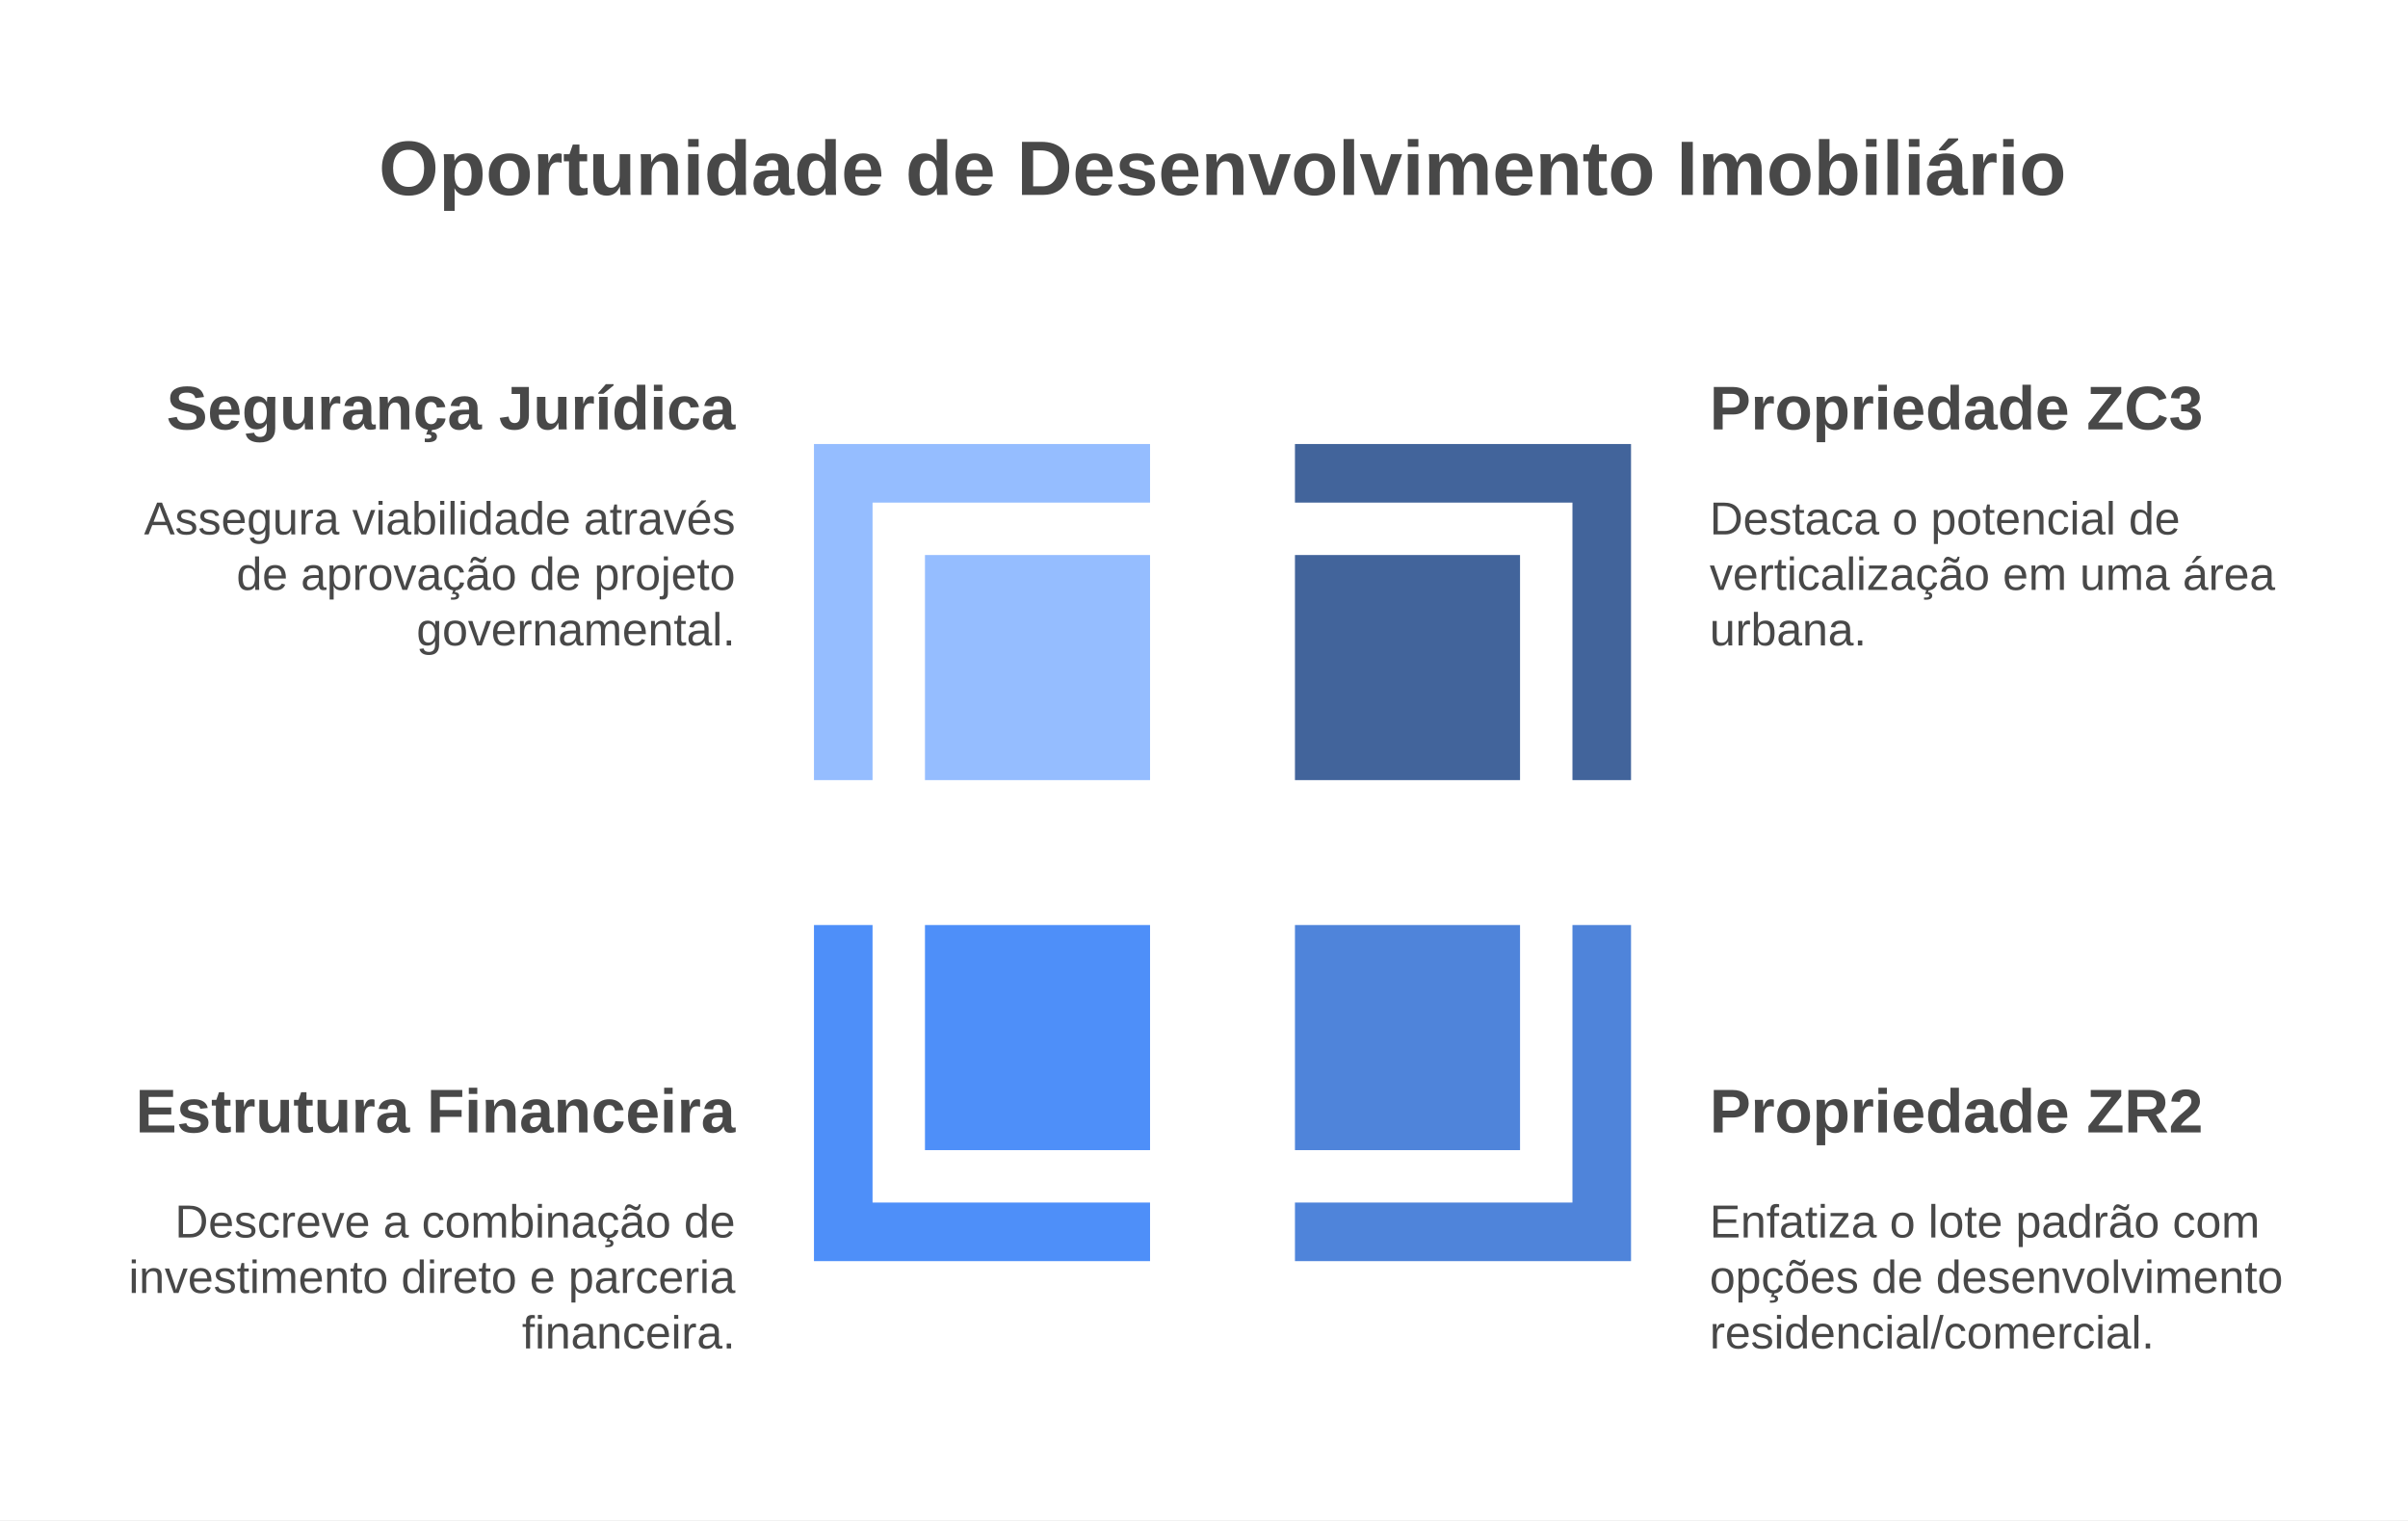
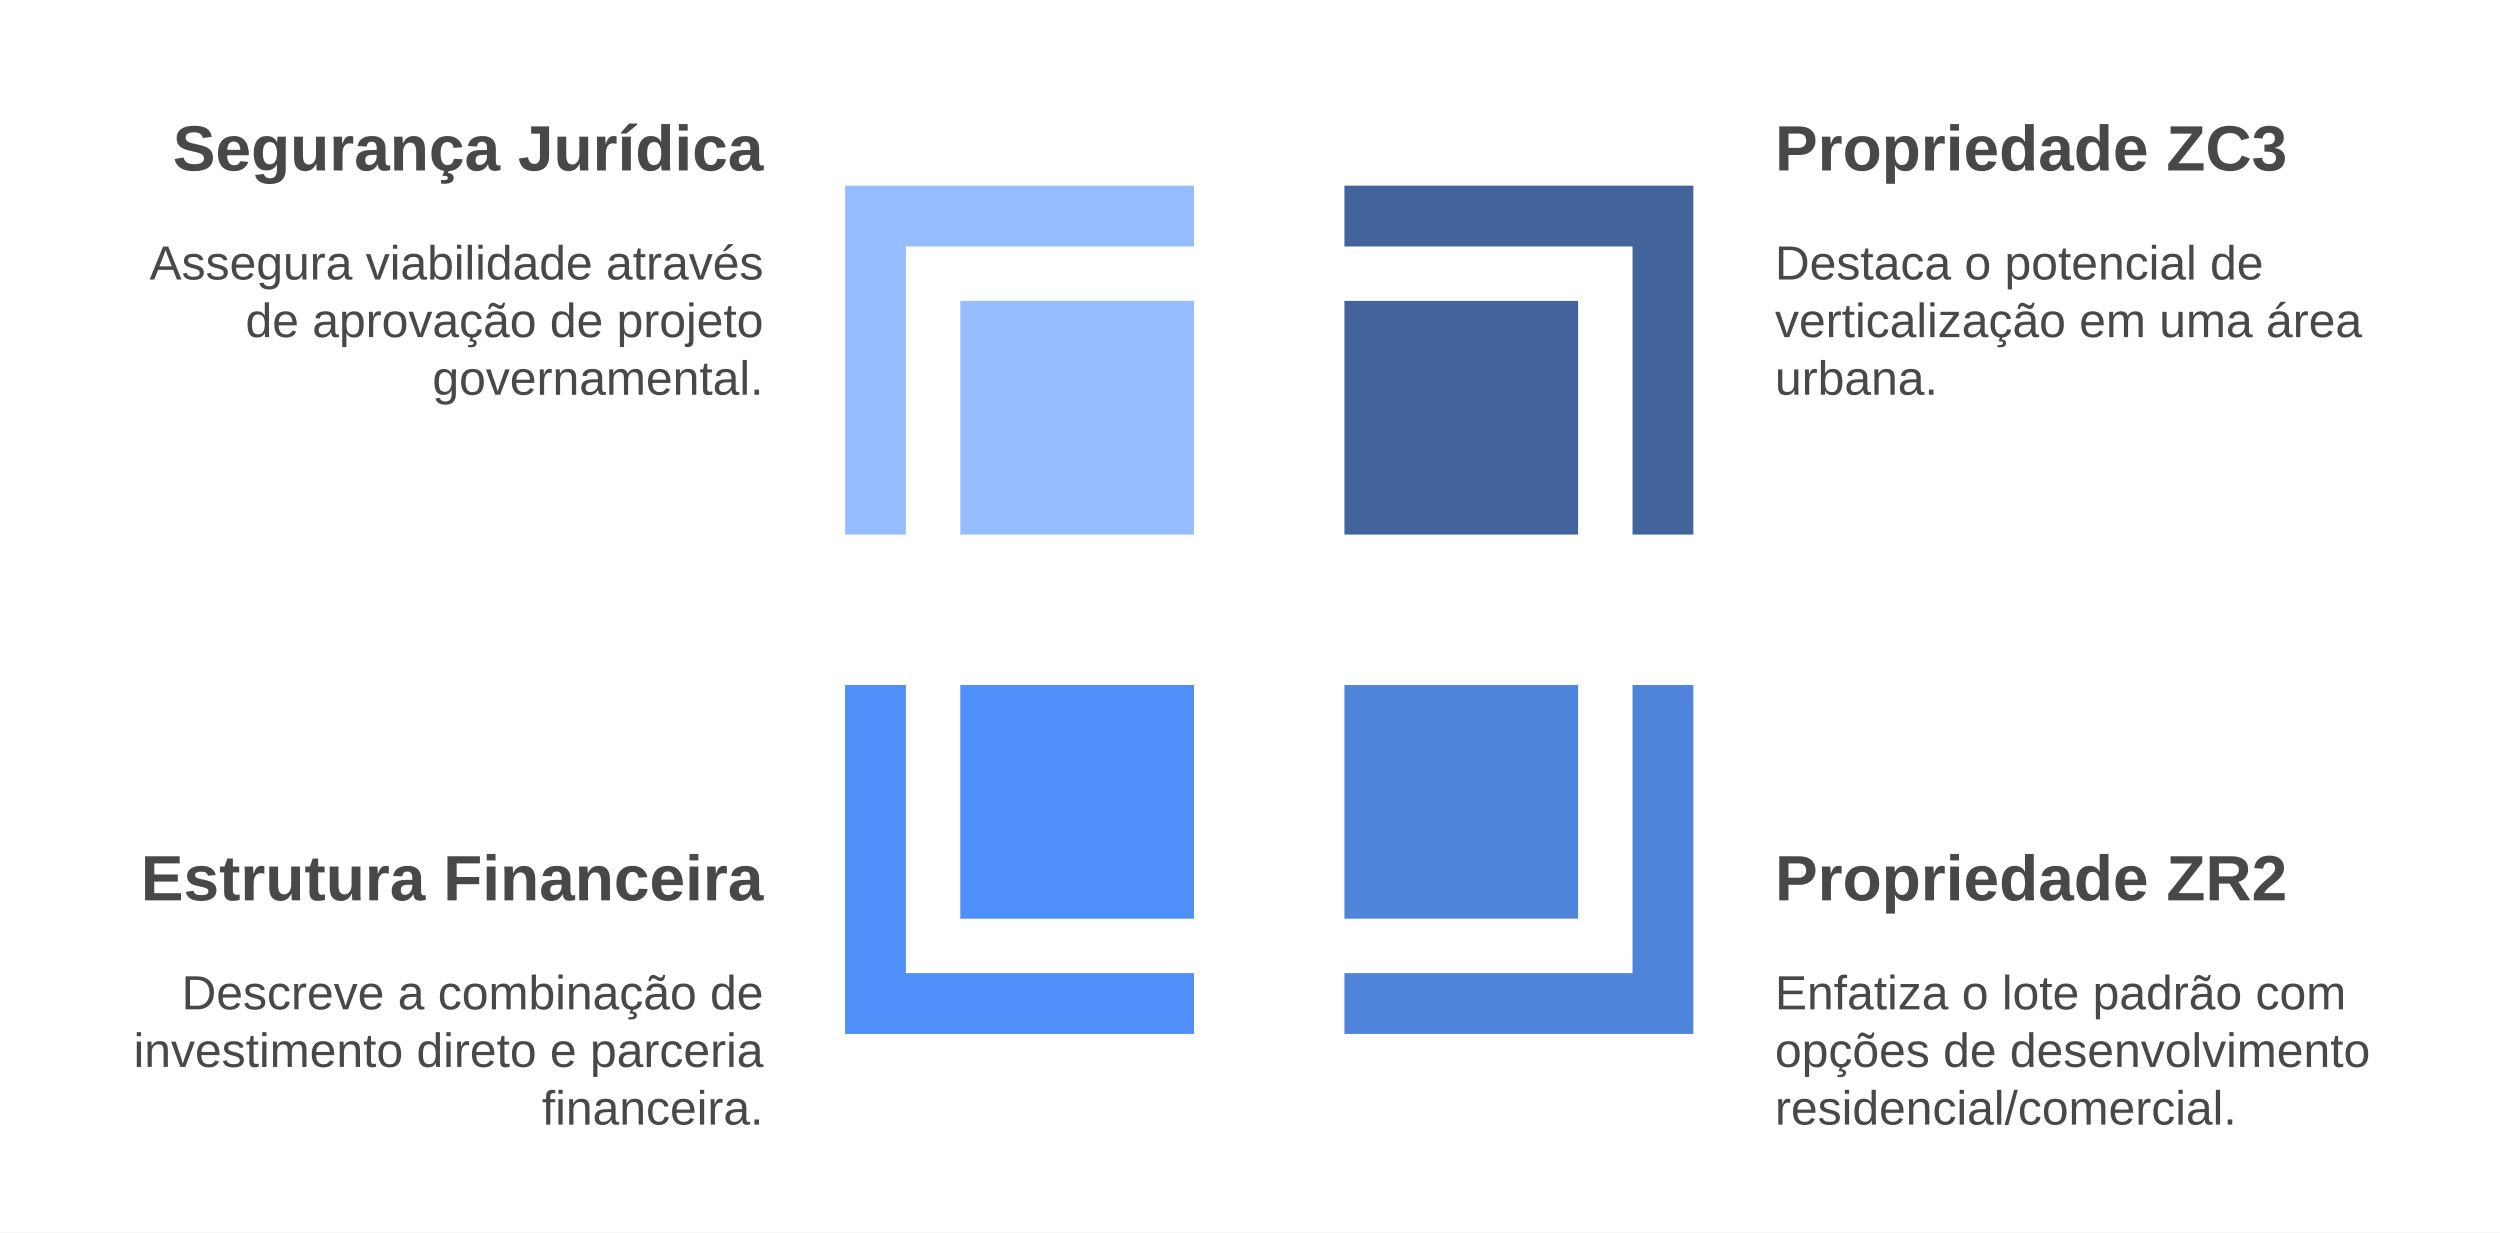
- <svg xmlns="http://www.w3.org/2000/svg" width="781" height="493" viewBox="0 0 781 493" style="fill:none;stroke:none;fill-rule:evenodd;clip-rule:evenodd;stroke-linecap:round;stroke-linejoin:round;stroke-miterlimit:1.5;" version="1.1">
+ <svg xmlns="http://www.w3.org/2000/svg" width="781" height="385" viewBox="0 0 781 385" style="fill:none;stroke:none;fill-rule:evenodd;clip-rule:evenodd;stroke-linecap:round;stroke-linejoin:round;stroke-miterlimit:1.5;" version="1.1">
  <style id="fontImports" />
-   <rect id="" x="0" y="0" width="781" height="493" style="fill: #ffffff;" />
+   <rect id="" x="0" y="0" width="781" height="385" style="fill: #ffffff;" />
  <g id="items" style="isolation: isolate">
    <g id="blend" style="mix-blend-mode:normal">
-       <g id="g-root-tf_1d1qz9pve0jyh-fill" data-item-order="-383760" transform="translate(-9.5, -9.5)">
+       <g id="g-root-tf_1d1qz9pve0jyh-fill" data-item-order="-299520" transform="translate(-9.5, -9.5)">
        <g id="tf_1d1qz9pve0jyh-fill" stroke="none" fill="#ffffff">
          <g>
-             <path d="M 10 10L 790 10L 790 502L 10 502Z" />
-           </g>
-         </g>
-       </g>
-       <g id="g-root-4.Rectangle_sy_1ut0wlpvek7wg-fill" data-item-order="-69688" transform="translate(290.5, 170.5)">
+             <path d="M 10 10L 790 10L 790 394L 10 394Z" />
+           </g>
+         </g>
+       </g>
+       <g id="g-root-4.Rectangle_sy_1ut0wlpvek7wg-fill" data-item-order="-69688" transform="translate(290.5, 84.5)">
        <g id="4.Rectangle_sy_1ut0wlpvek7wg-fill" stroke="none" fill="#95bdff">
          <g>
            <path d="M 10 10L 82 10L 82 82L 10 82Z" />
          </g>
        </g>
      </g>
-       <g id="g-root-4.cu_sy_1hi6vbhvek6bl-fill" data-item-order="-69686" transform="translate(254.5, 134.5)">
+       <g id="g-root-4.cu_sy_1hi6vbhvek6bl-fill" data-item-order="-69686" transform="translate(254.5, 48.5)">
        <g id="4.cu_sy_1hi6vbhvek6bl-fill" stroke="none" fill="#95bdff">
          <g>
            <path d="M 10 10L 118 10L 118 28L 28 28L 28 118L 10 118L 10 10Z" />
          </g>
        </g>
      </g>
-       <g id="g-root-3.Rectangle_sy_1qf2tqlvek6x6-fill" data-item-order="-69682" transform="translate(290.5, 290.5)">
+       <g id="g-root-3.Rectangle_sy_1qf2tqlvek6x6-fill" data-item-order="-69682" transform="translate(290.5, 204.5)">
        <g id="3.Rectangle_sy_1qf2tqlvek6x6-fill" stroke="none" fill="#4e8ff9">
          <g>
            <path d="M 10 10L 82 10L 82 82L 10 82Z" />
          </g>
        </g>
      </g>
-       <g id="g-root-3.cu_sy_18efs3xvdz3lv-fill" data-item-order="-69678" transform="translate(254.5, 290.5)">
+       <g id="g-root-3.cu_sy_18efs3xvdz3lv-fill" data-item-order="-69678" transform="translate(254.5, 204.5)">
        <g id="3.cu_sy_18efs3xvdz3lv-fill" stroke="none" fill="#4e8ff9">
          <g>
            <path d="M 10 10L 10 118L 118 118L 118 100L 28 100L 28 10L 10 10Z" />
          </g>
        </g>
      </g>
-       <g id="g-root-2.cu_sy_m7yqktvdz2to-fill" data-item-order="-69674" transform="translate(410.5, 290.5)">
+       <g id="g-root-2.cu_sy_m7yqktvdz2to-fill" data-item-order="-69674" transform="translate(410.5, 204.5)">
        <g id="2.cu_sy_m7yqktvdz2to-fill" stroke="none" fill="#4f84da">
          <g>
            <path d="M 100 10L 100 100L 10 100L 10 118L 118 118L 118 10L 100 10Z" />
          </g>
        </g>
      </g>
-       <g id="g-root-2.Rectangle_sy_1hbbqj1vdz47h-fill" data-item-order="-69672" transform="translate(410.5, 290.5)">
+       <g id="g-root-2.Rectangle_sy_1hbbqj1vdz47h-fill" data-item-order="-69672" transform="translate(410.5, 204.5)">
        <g id="2.Rectangle_sy_1hbbqj1vdz47h-fill" stroke="none" fill="#4f84da">
          <g>
            <path d="M 10 10L 82 10L 82 82L 10 82Z" />
          </g>
        </g>
      </g>
-       <g id="g-root-1.cu_sy_m97or1vdz4zq-fill" data-item-order="-69668" transform="translate(410.5, 134.5)">
+       <g id="g-root-1.cu_sy_m97or1vdz4zq-fill" data-item-order="-69668" transform="translate(410.5, 48.5)">
        <g id="1.cu_sy_m97or1vdz4zq-fill" stroke="none" fill="#42649b">
          <g>
            <path d="M 118 118L 118 10L 10 10L 10 28L 100 28L 100 118L 118 118Z" />
          </g>
        </g>
      </g>
-       <g id="g-root-1.Rectangle_sy_2qn7xvdz47j-fill" data-item-order="-69666" transform="translate(410.5, 170.5)">
+       <g id="g-root-1.Rectangle_sy_2qn7xvdz47j-fill" data-item-order="-69666" transform="translate(410.5, 84.5)">
        <g id="1.Rectangle_sy_2qn7xvdz47j-fill" stroke="none" fill="#42649b">
          <g>
            <path d="M 10 10L 82 10L 82 82L 10 82Z" />
          </g>
        </g>
      </g>
-       <g id="g-root-tx_oportuni_1hd75sdvdz37s-fill" data-item-order="0" transform="translate(110.5, 26.5)">
-         <g id="tx_oportuni_1hd75sdvdz37s-fill" stroke="none" fill="#484848">
-           <g>
-             <text style="font: bold 25px Arial, Helvetica, sans-serif; white-space: pre;" font-weight="bold" font-size="25px" font-family="Arial, Helvetica, sans-serif">
-               <tspan x="12.34" y="42" dominant-baseline="ideographic">Oportunidade de Desenvolvimento Imobiliário</tspan>
-             </text>
-           </g>
-         </g>
-       </g>
-       <g id="g-root-tx_segurana_3zle5ve0jri-fill" data-item-order="0" transform="translate(38.5, 110.5)">
+       <g id="g-root-tx_segurana_3zle5ve0jri-fill" data-item-order="0" transform="translate(38.5, 24.5)">
        <g id="tx_segurana_3zle5ve0jri-fill" stroke="none" fill="#484848">
          <g>
            <text style="font: bold 20px Arial, Helvetica, sans-serif; white-space: pre;" font-weight="bold" font-size="20px" font-family="Arial, Helvetica, sans-serif">
              <tspan x="15.47" y="33" dominant-baseline="ideographic">Segurança Jurídica</tspan>
            </text>
          </g>
        </g>
      </g>
-       <g id="g-root-tx_propried_91i0wdve0hz4-fill" data-item-order="0" transform="translate(542.5, 110.5)">
+       <g id="g-root-tx_propried_91i0wdve0hz4-fill" data-item-order="0" transform="translate(542.5, 24.5)">
        <g id="tx_propried_91i0wdve0hz4-fill" stroke="none" fill="#484848">
          <g>
            <text style="font: bold 20px Arial, Helvetica, sans-serif; white-space: pre;" font-weight="bold" font-size="20px" font-family="Arial, Helvetica, sans-serif">
              <tspan x="12" y="33" dominant-baseline="ideographic">Propriedade ZC3</tspan>
            </text>
          </g>
        </g>
      </g>
-       <g id="g-root-tx_assegura_1heg3ylvdz5dt-fill" data-item-order="0" transform="translate(26.5, 146.5)">
+       <g id="g-root-tx_assegura_1heg3ylvdz5dt-fill" data-item-order="0" transform="translate(26.5, 60.5)">
        <g id="tx_assegura_1heg3ylvdz5dt-fill" stroke="none" fill="#484848">
          <g>
            <text style="font: 15px Arial, Helvetica, sans-serif; white-space: pre;" font-size="15px" font-family="Arial, Helvetica, sans-serif">
              <tspan x="20.22" y="30" dominant-baseline="ideographic">Assegura viabilidade através </tspan>
              <tspan x="50.2" y="48" dominant-baseline="ideographic">de aprovação de projeto </tspan>
              <tspan x="108.59" y="66" dominant-baseline="ideographic">governamental.</tspan>
            </text>
          </g>
        </g>
      </g>
-       <g id="g-root-tx_destacao_hte6mlve0j5w-fill" data-item-order="0" transform="translate(542.5, 146.5)">
+       <g id="g-root-tx_destacao_hte6mlve0j5w-fill" data-item-order="0" transform="translate(542.5, 60.5)">
        <g id="tx_destacao_hte6mlve0j5w-fill" stroke="none" fill="#484848">
          <g>
            <text style="font: 15px Arial, Helvetica, sans-serif; white-space: pre;" font-size="15px" font-family="Arial, Helvetica, sans-serif">
              <tspan x="12" y="30" dominant-baseline="ideographic">Destaca o potencial de </tspan>
              <tspan x="12" y="48" dominant-baseline="ideographic">verticalização em uma área </tspan>
              <tspan x="12" y="66" dominant-baseline="ideographic">urbana.</tspan>
            </text>
          </g>
        </g>
      </g>
-       <g id="g-root-tx_estrutur_v7z2fhve0hzj-fill" data-item-order="0" transform="translate(26.5, 338.5)">
+       <g id="g-root-tx_estrutur_v7z2fhve0hzj-fill" data-item-order="0" transform="translate(26.5, 252.5)">
        <g id="tx_estrutur_v7z2fhve0hzj-fill" stroke="none" fill="#484848">
          <g>
            <text style="font: bold 20px Arial, Helvetica, sans-serif; white-space: pre;" font-weight="bold" font-size="20px" font-family="Arial, Helvetica, sans-serif">
              <tspan x="17.48" y="33" dominant-baseline="ideographic">Estrutura Financeira</tspan>
            </text>
          </g>
        </g>
      </g>
-       <g id="g-root-tx_propried_qqa51pve0jrh-fill" data-item-order="0" transform="translate(542.5, 338.5)">
+       <g id="g-root-tx_propried_qqa51pve0jrh-fill" data-item-order="0" transform="translate(542.5, 252.5)">
        <g id="tx_propried_qqa51pve0jrh-fill" stroke="none" fill="#484848">
          <g>
            <text style="font: bold 20px Arial, Helvetica, sans-serif; white-space: pre;" font-weight="bold" font-size="20px" font-family="Arial, Helvetica, sans-serif">
              <tspan x="12" y="33" dominant-baseline="ideographic">Propriedade ZR2</tspan>
            </text>
          </g>
        </g>
      </g>
-       <g id="g-root-tx_descreve_5v0nhvdz5du-fill" data-item-order="0" transform="translate(26.5, 374.5)">
+       <g id="g-root-tx_descreve_5v0nhvdz5du-fill" data-item-order="0" transform="translate(26.5, 288.5)">
        <g id="tx_descreve_5v0nhvdz5du-fill" stroke="none" fill="#484848">
          <g>
            <text style="font: 15px Arial, Helvetica, sans-serif; white-space: pre;" font-size="15px" font-family="Arial, Helvetica, sans-serif">
              <tspan x="30.23" y="30" dominant-baseline="ideographic">Descreve a combinação de </tspan>
              <tspan x="15.23" y="48" dominant-baseline="ideographic">investimento direto e parceria </tspan>
              <tspan x="142.78" y="66" dominant-baseline="ideographic">financeira.</tspan>
            </text>
          </g>
        </g>
      </g>
-       <g id="g-root-tx_enfatiza_v9uhotvdz3lv-fill" data-item-order="0" transform="translate(542.5, 374.5)">
+       <g id="g-root-tx_enfatiza_v9uhotvdz3lv-fill" data-item-order="0" transform="translate(542.5, 288.5)">
        <g id="tx_enfatiza_v9uhotvdz3lv-fill" stroke="none" fill="#484848">
          <g>
            <text style="font: 15px Arial, Helvetica, sans-serif; white-space: pre;" font-size="15px" font-family="Arial, Helvetica, sans-serif">
              <tspan x="12" y="30" dominant-baseline="ideographic">Enfatiza o lote padrão com </tspan>
              <tspan x="12" y="48" dominant-baseline="ideographic">opções de desenvolvimento </tspan>
              <tspan x="12" y="66" dominant-baseline="ideographic">residencial/comercial.</tspan>
            </text>
          </g>
        </g>
      </g>
-       <g id="g-root-tf_1d1qz9pve0jyh-stroke" data-item-order="-383760" transform="translate(-9.5, -9.5)" />
-       <g id="g-root-4.Rectangle_sy_1ut0wlpvek7wg-stroke" data-item-order="-69688" transform="translate(290.5, 170.5)">
+       <g id="g-root-tf_1d1qz9pve0jyh-stroke" data-item-order="-299520" transform="translate(-9.5, -9.5)" />
+       <g id="g-root-4.Rectangle_sy_1ut0wlpvek7wg-stroke" data-item-order="-69688" transform="translate(290.5, 84.5)">
        <g id="4.Rectangle_sy_1ut0wlpvek7wg-stroke" fill="none" stroke-linecap="butt" stroke-linejoin="miter" stroke-miterlimit="4" stroke="#95bdff" stroke-width="1">
          <g>
            <path d="M 10 10L 82 10L 82 82L 10 82Z" />
          </g>
        </g>
      </g>
-       <g id="g-root-4.cu_sy_1hi6vbhvek6bl-stroke" data-item-order="-69686" transform="translate(254.5, 134.5)">
+       <g id="g-root-4.cu_sy_1hi6vbhvek6bl-stroke" data-item-order="-69686" transform="translate(254.5, 48.5)">
        <g id="4.cu_sy_1hi6vbhvek6bl-stroke" fill="none" stroke-linecap="butt" stroke-linejoin="miter" stroke-miterlimit="4" stroke="#95bdff" stroke-width="1">
          <g>
            <path d="M 10 10L 118 10L 118 28L 28 28L 28 118L 10 118L 10 10Z" />
          </g>
        </g>
      </g>
-       <g id="g-root-3.Rectangle_sy_1qf2tqlvek6x6-stroke" data-item-order="-69682" transform="translate(290.5, 290.5)">
+       <g id="g-root-3.Rectangle_sy_1qf2tqlvek6x6-stroke" data-item-order="-69682" transform="translate(290.5, 204.5)">
        <g id="3.Rectangle_sy_1qf2tqlvek6x6-stroke" fill="none" stroke-linecap="butt" stroke-linejoin="miter" stroke-miterlimit="4" stroke="#4e8ff9" stroke-width="1">
          <g>
            <path d="M 10 10L 82 10L 82 82L 10 82Z" />
          </g>
        </g>
      </g>
-       <g id="g-root-3.cu_sy_18efs3xvdz3lv-stroke" data-item-order="-69678" transform="translate(254.5, 290.5)">
+       <g id="g-root-3.cu_sy_18efs3xvdz3lv-stroke" data-item-order="-69678" transform="translate(254.5, 204.5)">
        <g id="3.cu_sy_18efs3xvdz3lv-stroke" fill="none" stroke-linecap="butt" stroke-linejoin="miter" stroke-miterlimit="4" stroke="#4e8ff9" stroke-width="1">
          <g>
            <path d="M 10 10L 10 118L 118 118L 118 100L 28 100L 28 10L 10 10Z" />
          </g>
        </g>
      </g>
-       <g id="g-root-2.cu_sy_m7yqktvdz2to-stroke" data-item-order="-69674" transform="translate(410.5, 290.5)">
+       <g id="g-root-2.cu_sy_m7yqktvdz2to-stroke" data-item-order="-69674" transform="translate(410.5, 204.5)">
        <g id="2.cu_sy_m7yqktvdz2to-stroke" fill="none" stroke-linecap="butt" stroke-linejoin="miter" stroke-miterlimit="4" stroke="#4f84da" stroke-width="1">
          <g>
            <path d="M 100 10L 100 100L 10 100L 10 118L 118 118L 118 10L 100 10Z" />
          </g>
        </g>
      </g>
-       <g id="g-root-2.Rectangle_sy_1hbbqj1vdz47h-stroke" data-item-order="-69672" transform="translate(410.5, 290.5)">
+       <g id="g-root-2.Rectangle_sy_1hbbqj1vdz47h-stroke" data-item-order="-69672" transform="translate(410.5, 204.5)">
        <g id="2.Rectangle_sy_1hbbqj1vdz47h-stroke" fill="none" stroke-linecap="butt" stroke-linejoin="miter" stroke-miterlimit="4" stroke="#4f84da" stroke-width="1">
          <g>
            <path d="M 10 10L 82 10L 82 82L 10 82Z" />
          </g>
        </g>
      </g>
-       <g id="g-root-1.cu_sy_m97or1vdz4zq-stroke" data-item-order="-69668" transform="translate(410.5, 134.5)">
+       <g id="g-root-1.cu_sy_m97or1vdz4zq-stroke" data-item-order="-69668" transform="translate(410.5, 48.5)">
        <g id="1.cu_sy_m97or1vdz4zq-stroke" fill="none" stroke-linecap="butt" stroke-linejoin="miter" stroke-miterlimit="4" stroke="#42649b" stroke-width="1">
          <g>
            <path d="M 118 118L 118 10L 10 10L 10 28L 100 28L 100 118L 118 118Z" />
          </g>
        </g>
      </g>
-       <g id="g-root-1.Rectangle_sy_2qn7xvdz47j-stroke" data-item-order="-69666" transform="translate(410.5, 170.5)">
+       <g id="g-root-1.Rectangle_sy_2qn7xvdz47j-stroke" data-item-order="-69666" transform="translate(410.5, 84.5)">
        <g id="1.Rectangle_sy_2qn7xvdz47j-stroke" fill="none" stroke-linecap="butt" stroke-linejoin="miter" stroke-miterlimit="4" stroke="#42649b" stroke-width="1">
          <g>
            <path d="M 10 10L 82 10L 82 82L 10 82Z" />
          </g>
        </g>
      </g>
-       <g id="g-root-tx_oportuni_1hd75sdvdz37s-stroke" data-item-order="0" transform="translate(110.5, 26.5)" />
-       <g id="g-root-tx_segurana_3zle5ve0jri-stroke" data-item-order="0" transform="translate(38.5, 110.5)" />
-       <g id="g-root-tx_propried_91i0wdve0hz4-stroke" data-item-order="0" transform="translate(542.5, 110.5)" />
-       <g id="g-root-tx_assegura_1heg3ylvdz5dt-stroke" data-item-order="0" transform="translate(26.5, 146.5)" />
-       <g id="g-root-tx_destacao_hte6mlve0j5w-stroke" data-item-order="0" transform="translate(542.5, 146.5)" />
-       <g id="g-root-tx_estrutur_v7z2fhve0hzj-stroke" data-item-order="0" transform="translate(26.5, 338.5)" />
-       <g id="g-root-tx_propried_qqa51pve0jrh-stroke" data-item-order="0" transform="translate(542.5, 338.5)" />
-       <g id="g-root-tx_descreve_5v0nhvdz5du-stroke" data-item-order="0" transform="translate(26.5, 374.5)" />
-       <g id="g-root-tx_enfatiza_v9uhotvdz3lv-stroke" data-item-order="0" transform="translate(542.5, 374.5)" />
+       <g id="g-root-tx_segurana_3zle5ve0jri-stroke" data-item-order="0" transform="translate(38.5, 24.5)" />
+       <g id="g-root-tx_propried_91i0wdve0hz4-stroke" data-item-order="0" transform="translate(542.5, 24.5)" />
+       <g id="g-root-tx_assegura_1heg3ylvdz5dt-stroke" data-item-order="0" transform="translate(26.5, 60.5)" />
+       <g id="g-root-tx_destacao_hte6mlve0j5w-stroke" data-item-order="0" transform="translate(542.5, 60.5)" />
+       <g id="g-root-tx_estrutur_v7z2fhve0hzj-stroke" data-item-order="0" transform="translate(26.5, 252.5)" />
+       <g id="g-root-tx_propried_qqa51pve0jrh-stroke" data-item-order="0" transform="translate(542.5, 252.5)" />
+       <g id="g-root-tx_descreve_5v0nhvdz5du-stroke" data-item-order="0" transform="translate(26.5, 288.5)" />
+       <g id="g-root-tx_enfatiza_v9uhotvdz3lv-stroke" data-item-order="0" transform="translate(542.5, 288.5)" />
    </g>
  </g>
</svg>
